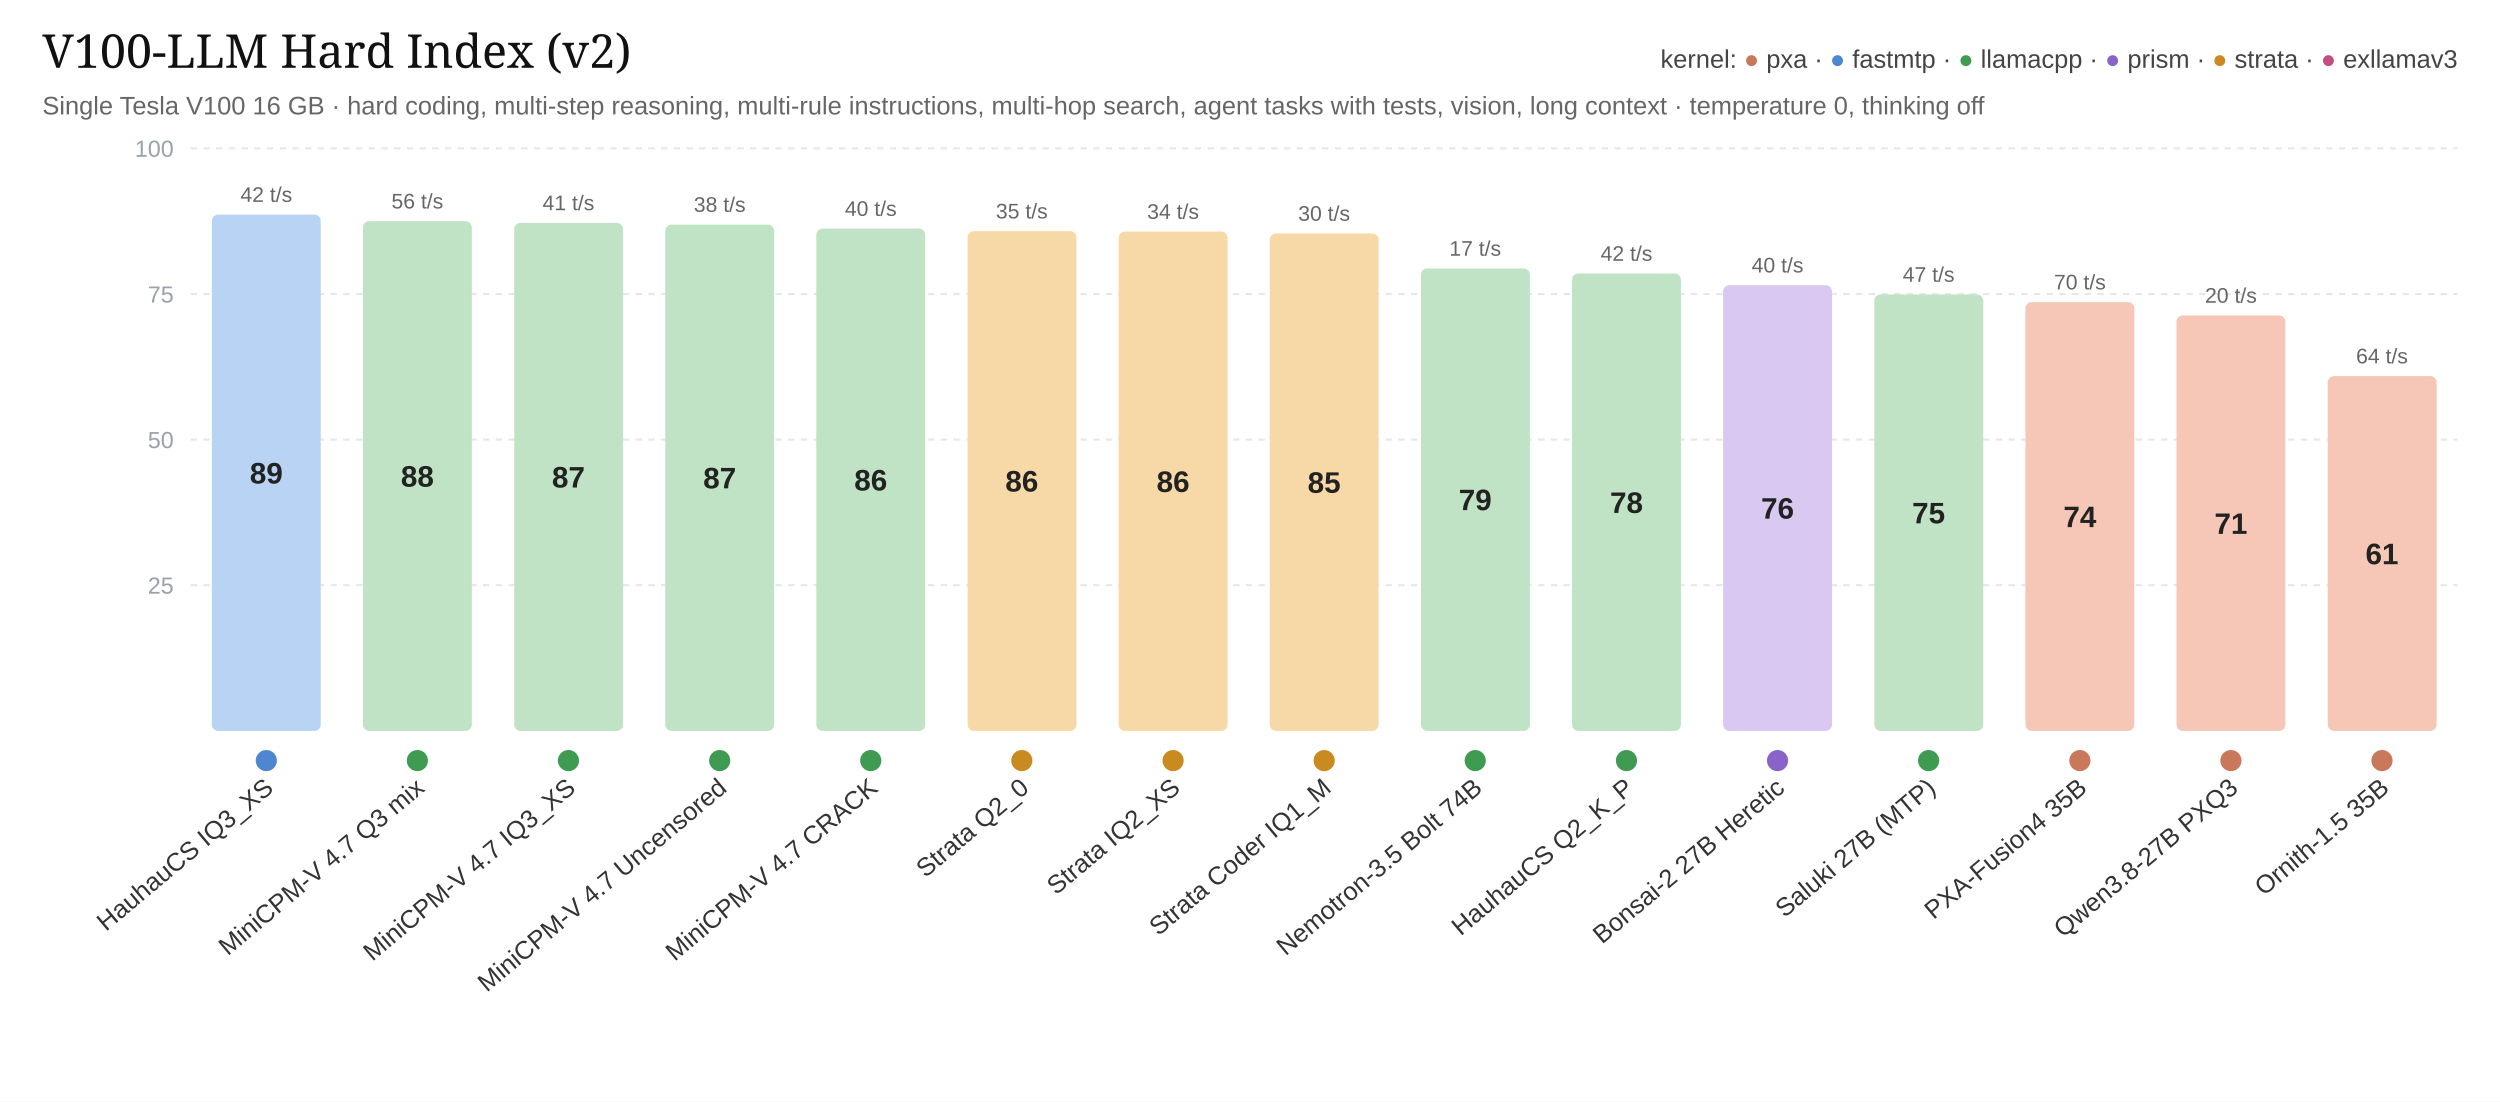
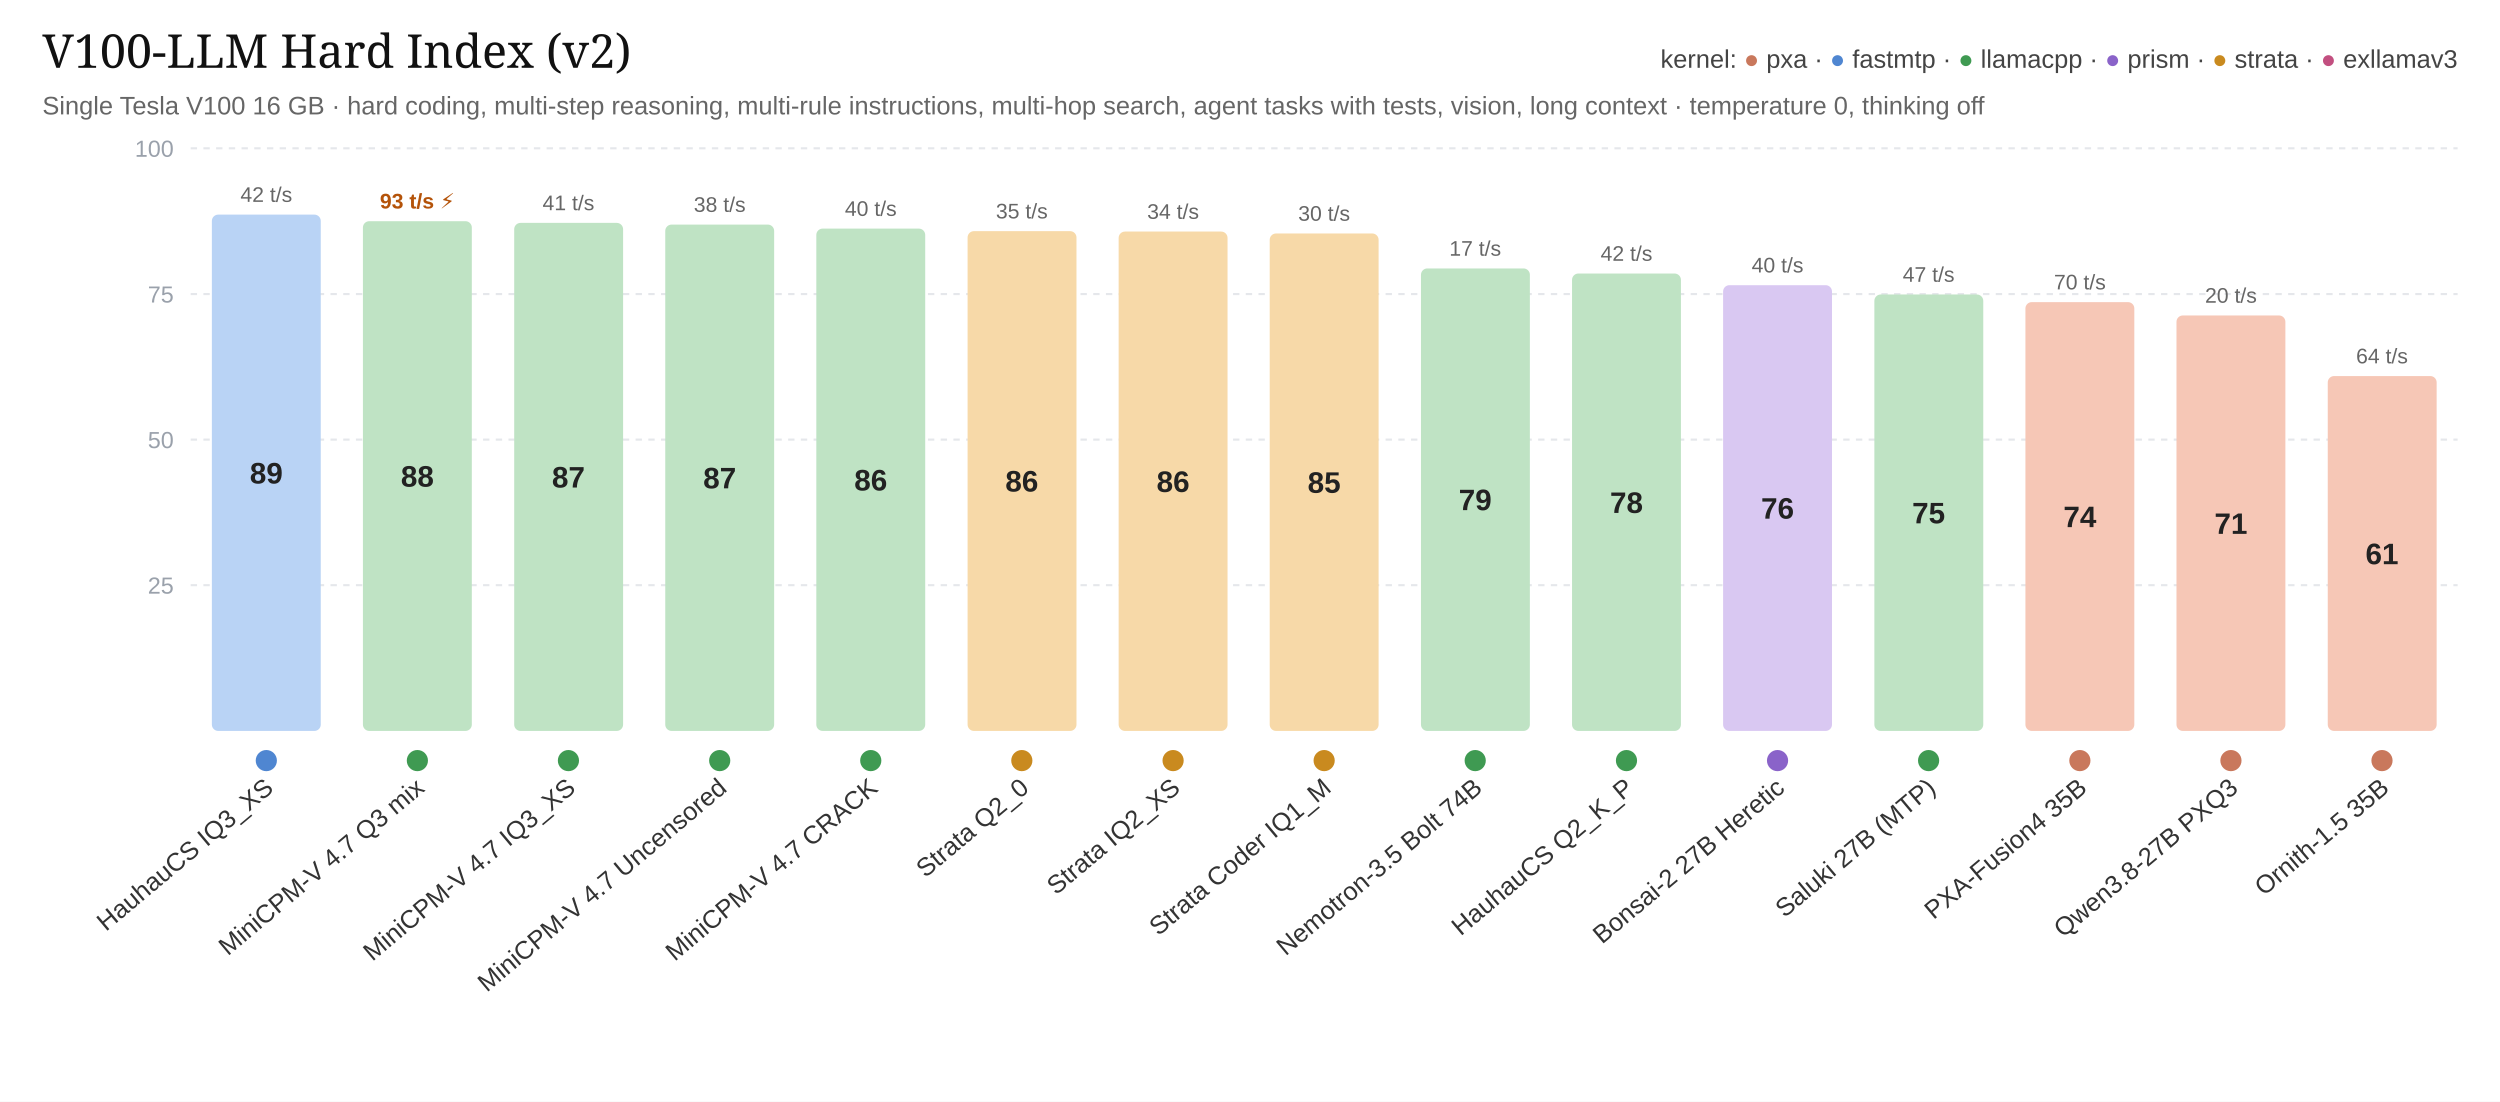
<svg xmlns="http://www.w3.org/2000/svg" viewBox="0 0 1180 520" font-family="Segoe UI, Arial, sans-serif">
  <rect width="1180" height="520" fill="#ffffff" />
  <text x="20" y="32" font-size="22" font-family="Georgia, serif" fill="#111">V100-LLM Hard Index (v2)</text>
  <text x="20" y="54" font-size="12" fill="#666">Single Tesla V100 16 GB · hard coding, multi-step reasoning, multi-rule instructions, multi-hop search, agent tasks with tests, vision, long context · temperature 0, thinking off</text>
  <line x1="90" x2="1160" y1="276.2" y2="276.2" stroke="#e5e7eb" stroke-dasharray="3 3" />
  <text x="82" y="280.2" font-size="11" fill="#9aa1ab" text-anchor="end">25</text>
  <line x1="90" x2="1160" y1="207.5" y2="207.5" stroke="#e5e7eb" stroke-dasharray="3 3" />
  <text x="82" y="211.5" font-size="11" fill="#9aa1ab" text-anchor="end">50</text>
  <line x1="90" x2="1160" y1="138.8" y2="138.8" stroke="#e5e7eb" stroke-dasharray="3 3" />
  <text x="82" y="142.8" font-size="11" fill="#9aa1ab" text-anchor="end">75</text>
  <line x1="90" x2="1160" y1="70.0" y2="70.0" stroke="#e5e7eb" stroke-dasharray="3 3" />
  <text x="82" y="74.0" font-size="11" fill="#9aa1ab" text-anchor="end">100</text>
  <rect x="100.0" y="101.3" width="51.4" height="243.7" rx="3" fill="#b9d3f5" />
  <text x="125.7" y="228.2" font-size="14" font-weight="600" fill="#222" text-anchor="middle">89</text>
-   <text x="125.7" y="95.3" font-size="10" fill="#666" text-anchor="middle">42 t/s</text>
+   <text x="125.7" y="95.3" font-size="10" fill="#666" font-weight="400" text-anchor="middle">42 t/s</text>
  <circle cx="125.7" cy="359" r="5" fill="#4f86d1" />
  <text transform="translate(129.7,373) rotate(-40)" font-size="12" fill="#333" text-anchor="end">HauhauCS IQ3_XS</text>
  <rect x="171.3" y="104.4" width="51.4" height="240.6" rx="3" fill="#bfe3c4" />
  <text x="197.0" y="229.7" font-size="14" font-weight="600" fill="#222" text-anchor="middle">88</text>
-   <text x="197.0" y="98.4" font-size="10" fill="#666" text-anchor="middle">56 t/s</text>
+   <text x="197.0" y="98.4" font-size="10" fill="#b45309" font-weight="700" text-anchor="middle">93 t/s ⚡</text>
  <circle cx="197.0" cy="359" r="5" fill="#3f9a52" />
  <text transform="translate(201.0,373) rotate(-40)" font-size="12" fill="#333" text-anchor="end">MiniCPM-V 4.7 Q3 mix</text>
  <rect x="242.7" y="105.2" width="51.4" height="239.8" rx="3" fill="#bfe3c4" />
  <text x="268.3" y="230.1" font-size="14" font-weight="600" fill="#222" text-anchor="middle">87</text>
-   <text x="268.3" y="99.2" font-size="10" fill="#666" text-anchor="middle">41 t/s</text>
+   <text x="268.3" y="99.2" font-size="10" fill="#666" font-weight="400" text-anchor="middle">41 t/s</text>
  <circle cx="268.3" cy="359" r="5" fill="#3f9a52" />
  <text transform="translate(272.3,373) rotate(-40)" font-size="12" fill="#333" text-anchor="end">MiniCPM-V 4.7 IQ3_XS</text>
  <rect x="314.0" y="106.0" width="51.4" height="239.0" rx="3" fill="#bfe3c4" />
  <text x="339.7" y="230.5" font-size="14" font-weight="600" fill="#222" text-anchor="middle">87</text>
-   <text x="339.7" y="100.0" font-size="10" fill="#666" text-anchor="middle">38 t/s</text>
+   <text x="339.7" y="100.0" font-size="10" fill="#666" font-weight="400" text-anchor="middle">38 t/s</text>
  <circle cx="339.7" cy="359" r="5" fill="#3f9a52" />
  <text transform="translate(343.7,373) rotate(-40)" font-size="12" fill="#333" text-anchor="end">MiniCPM-V 4.7 Uncensored</text>
  <rect x="385.3" y="107.9" width="51.4" height="237.1" rx="3" fill="#bfe3c4" />
  <text x="411.0" y="231.5" font-size="14" font-weight="600" fill="#222" text-anchor="middle">86</text>
-   <text x="411.0" y="101.9" font-size="10" fill="#666" text-anchor="middle">40 t/s</text>
+   <text x="411.0" y="101.9" font-size="10" fill="#666" font-weight="400" text-anchor="middle">40 t/s</text>
  <circle cx="411.0" cy="359" r="5" fill="#3f9a52" />
  <text transform="translate(415.0,373) rotate(-40)" font-size="12" fill="#333" text-anchor="end">MiniCPM-V 4.7 CRACK</text>
  <rect x="456.7" y="109.1" width="51.4" height="235.9" rx="3" fill="#f7d9a8" />
  <text x="482.3" y="232.0" font-size="14" font-weight="600" fill="#222" text-anchor="middle">86</text>
-   <text x="482.3" y="103.1" font-size="10" fill="#666" text-anchor="middle">35 t/s</text>
+   <text x="482.3" y="103.1" font-size="10" fill="#666" font-weight="400" text-anchor="middle">35 t/s</text>
  <circle cx="482.3" cy="359" r="5" fill="#c98a1f" />
  <text transform="translate(486.3,373) rotate(-40)" font-size="12" fill="#333" text-anchor="end">Strata Q2_0</text>
  <rect x="528.0" y="109.3" width="51.4" height="235.7" rx="3" fill="#f7d9a8" />
  <text x="553.7" y="232.2" font-size="14" font-weight="600" fill="#222" text-anchor="middle">86</text>
-   <text x="553.7" y="103.3" font-size="10" fill="#666" text-anchor="middle">34 t/s</text>
+   <text x="553.7" y="103.3" font-size="10" fill="#666" font-weight="400" text-anchor="middle">34 t/s</text>
  <circle cx="553.7" cy="359" r="5" fill="#c98a1f" />
  <text transform="translate(557.7,373) rotate(-40)" font-size="12" fill="#333" text-anchor="end">Strata IQ2_XS</text>
  <rect x="599.3" y="110.2" width="51.4" height="234.8" rx="3" fill="#f7d9a8" />
  <text x="625.0" y="232.6" font-size="14" font-weight="600" fill="#222" text-anchor="middle">85</text>
-   <text x="625.0" y="104.2" font-size="10" fill="#666" text-anchor="middle">30 t/s</text>
+   <text x="625.0" y="104.2" font-size="10" fill="#666" font-weight="400" text-anchor="middle">30 t/s</text>
  <circle cx="625.0" cy="359" r="5" fill="#c98a1f" />
  <text transform="translate(629.0,373) rotate(-40)" font-size="12" fill="#333" text-anchor="end">Strata Coder IQ1_M</text>
  <rect x="670.7" y="126.7" width="51.4" height="218.3" rx="3" fill="#bfe3c4" />
  <text x="696.3" y="240.8" font-size="14" font-weight="600" fill="#222" text-anchor="middle">79</text>
-   <text x="696.3" y="120.7" font-size="10" fill="#666" text-anchor="middle">17 t/s</text>
+   <text x="696.3" y="120.7" font-size="10" fill="#666" font-weight="400" text-anchor="middle">17 t/s</text>
  <circle cx="696.3" cy="359" r="5" fill="#3f9a52" />
  <text transform="translate(700.3,373) rotate(-40)" font-size="12" fill="#333" text-anchor="end">Nemotron-3.5 Bolt 74B</text>
  <rect x="742.0" y="129.1" width="51.4" height="215.9" rx="3" fill="#bfe3c4" />
  <text x="767.7" y="242.1" font-size="14" font-weight="600" fill="#222" text-anchor="middle">78</text>
-   <text x="767.7" y="123.1" font-size="10" fill="#666" text-anchor="middle">42 t/s</text>
+   <text x="767.7" y="123.1" font-size="10" fill="#666" font-weight="400" text-anchor="middle">42 t/s</text>
  <circle cx="767.7" cy="359" r="5" fill="#3f9a52" />
  <text transform="translate(771.7,373) rotate(-40)" font-size="12" fill="#333" text-anchor="end">HauhauCS Q2_K_P</text>
  <rect x="813.3" y="134.6" width="51.4" height="210.4" rx="3" fill="#d9c8f2" />
  <text x="839.0" y="244.8" font-size="14" font-weight="600" fill="#222" text-anchor="middle">76</text>
-   <text x="839.0" y="128.6" font-size="10" fill="#666" text-anchor="middle">40 t/s</text>
+   <text x="839.0" y="128.6" font-size="10" fill="#666" font-weight="400" text-anchor="middle">40 t/s</text>
  <circle cx="839.0" cy="359" r="5" fill="#8a63c9" />
  <text transform="translate(843.0,373) rotate(-40)" font-size="12" fill="#333" text-anchor="end">Bonsai-2 27B Heretic</text>
  <rect x="884.7" y="139.0" width="51.4" height="206.0" rx="3" fill="#bfe3c4" />
  <text x="910.3" y="247.0" font-size="14" font-weight="600" fill="#222" text-anchor="middle">75</text>
-   <text x="910.3" y="133.0" font-size="10" fill="#666" text-anchor="middle">47 t/s</text>
+   <text x="910.3" y="133.0" font-size="10" fill="#666" font-weight="400" text-anchor="middle">47 t/s</text>
  <circle cx="910.3" cy="359" r="5" fill="#3f9a52" />
  <text transform="translate(914.3,373) rotate(-40)" font-size="12" fill="#333" text-anchor="end">Saluki 27B (MTP)</text>
  <rect x="956.0" y="142.6" width="51.4" height="202.4" rx="3" fill="#f6c7b6" />
  <text x="981.7" y="248.8" font-size="14" font-weight="600" fill="#222" text-anchor="middle">74</text>
-   <text x="981.7" y="136.6" font-size="10" fill="#666" text-anchor="middle">70 t/s</text>
+   <text x="981.7" y="136.6" font-size="10" fill="#666" font-weight="400" text-anchor="middle">70 t/s</text>
  <circle cx="981.7" cy="359" r="5" fill="#c9785c" />
  <text transform="translate(985.7,373) rotate(-40)" font-size="12" fill="#333" text-anchor="end">PXA-Fusion4 35B</text>
  <rect x="1027.3" y="148.9" width="51.4" height="196.1" rx="3" fill="#f6c7b6" />
  <text x="1053.0" y="252.0" font-size="14" font-weight="600" fill="#222" text-anchor="middle">71</text>
-   <text x="1053.0" y="142.9" font-size="10" fill="#666" text-anchor="middle">20 t/s</text>
+   <text x="1053.0" y="142.9" font-size="10" fill="#666" font-weight="400" text-anchor="middle">20 t/s</text>
  <circle cx="1053.0" cy="359" r="5" fill="#c9785c" />
  <text transform="translate(1057.0,373) rotate(-40)" font-size="12" fill="#333" text-anchor="end">Qwen3.8-27B PXQ3</text>
  <rect x="1098.7" y="177.5" width="51.4" height="167.5" rx="3" fill="#f6c7b6" />
  <text x="1124.3" y="266.3" font-size="14" font-weight="600" fill="#222" text-anchor="middle">61</text>
-   <text x="1124.3" y="171.5" font-size="10" fill="#666" text-anchor="middle">64 t/s</text>
+   <text x="1124.3" y="171.5" font-size="10" fill="#666" font-weight="400" text-anchor="middle">64 t/s</text>
  <circle cx="1124.3" cy="359" r="5" fill="#c9785c" />
  <text transform="translate(1128.3,373) rotate(-40)" font-size="12" fill="#333" text-anchor="end">Ornith-1.5 35B</text>
  <circle cx="1065" cy="42" r="0" />
  <circle cx="1065" cy="42" r="0" />
  <circle cx="1065" cy="42" r="0" />
  <circle cx="1065" cy="42" r="0" />
  <circle cx="1065" cy="42" r="0" />
  <circle cx="1065" cy="42" r="0" />
  <text x="1160" y="32" font-size="12" fill="#444" text-anchor="end">kernel: <tspan fill="#c9785c">●</tspan> pxa · <tspan fill="#4f86d1">●</tspan> fastmtp · <tspan fill="#3f9a52">●</tspan> llamacpp · <tspan fill="#8a63c9">●</tspan> prism · <tspan fill="#c98a1f">●</tspan> strata · <tspan fill="#c24f80">●</tspan> exllamav3</text>
</svg>
